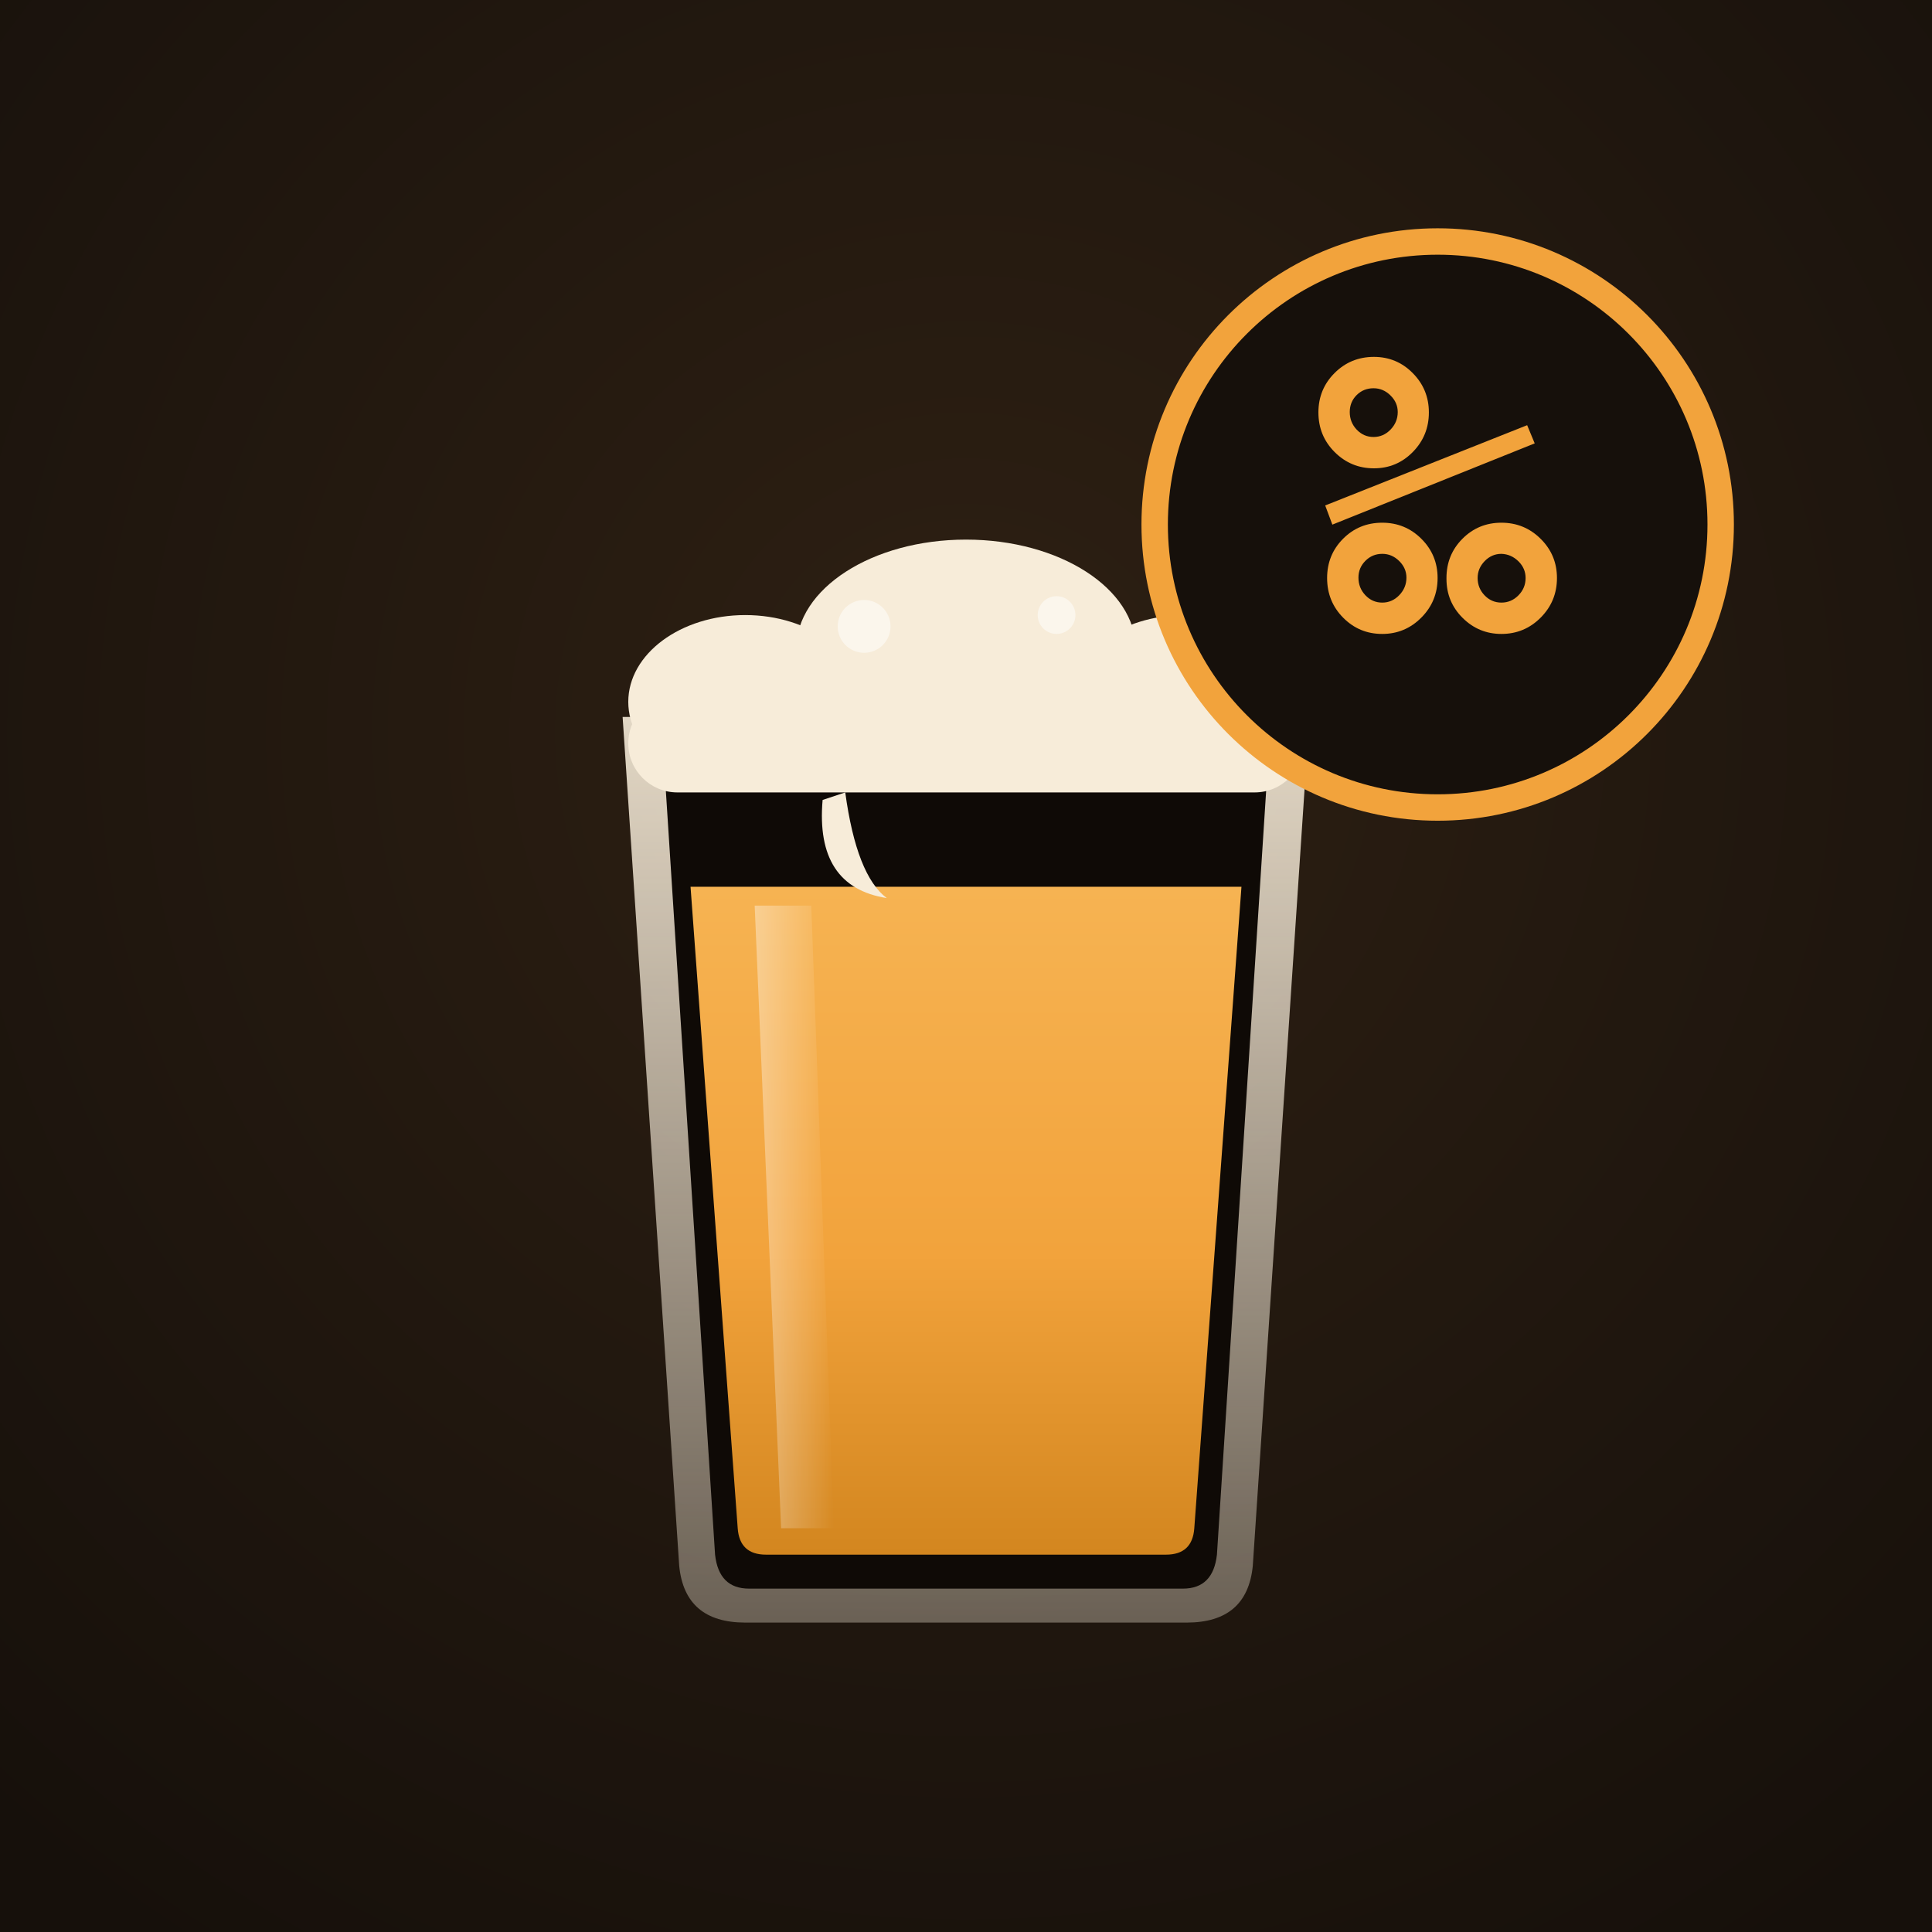
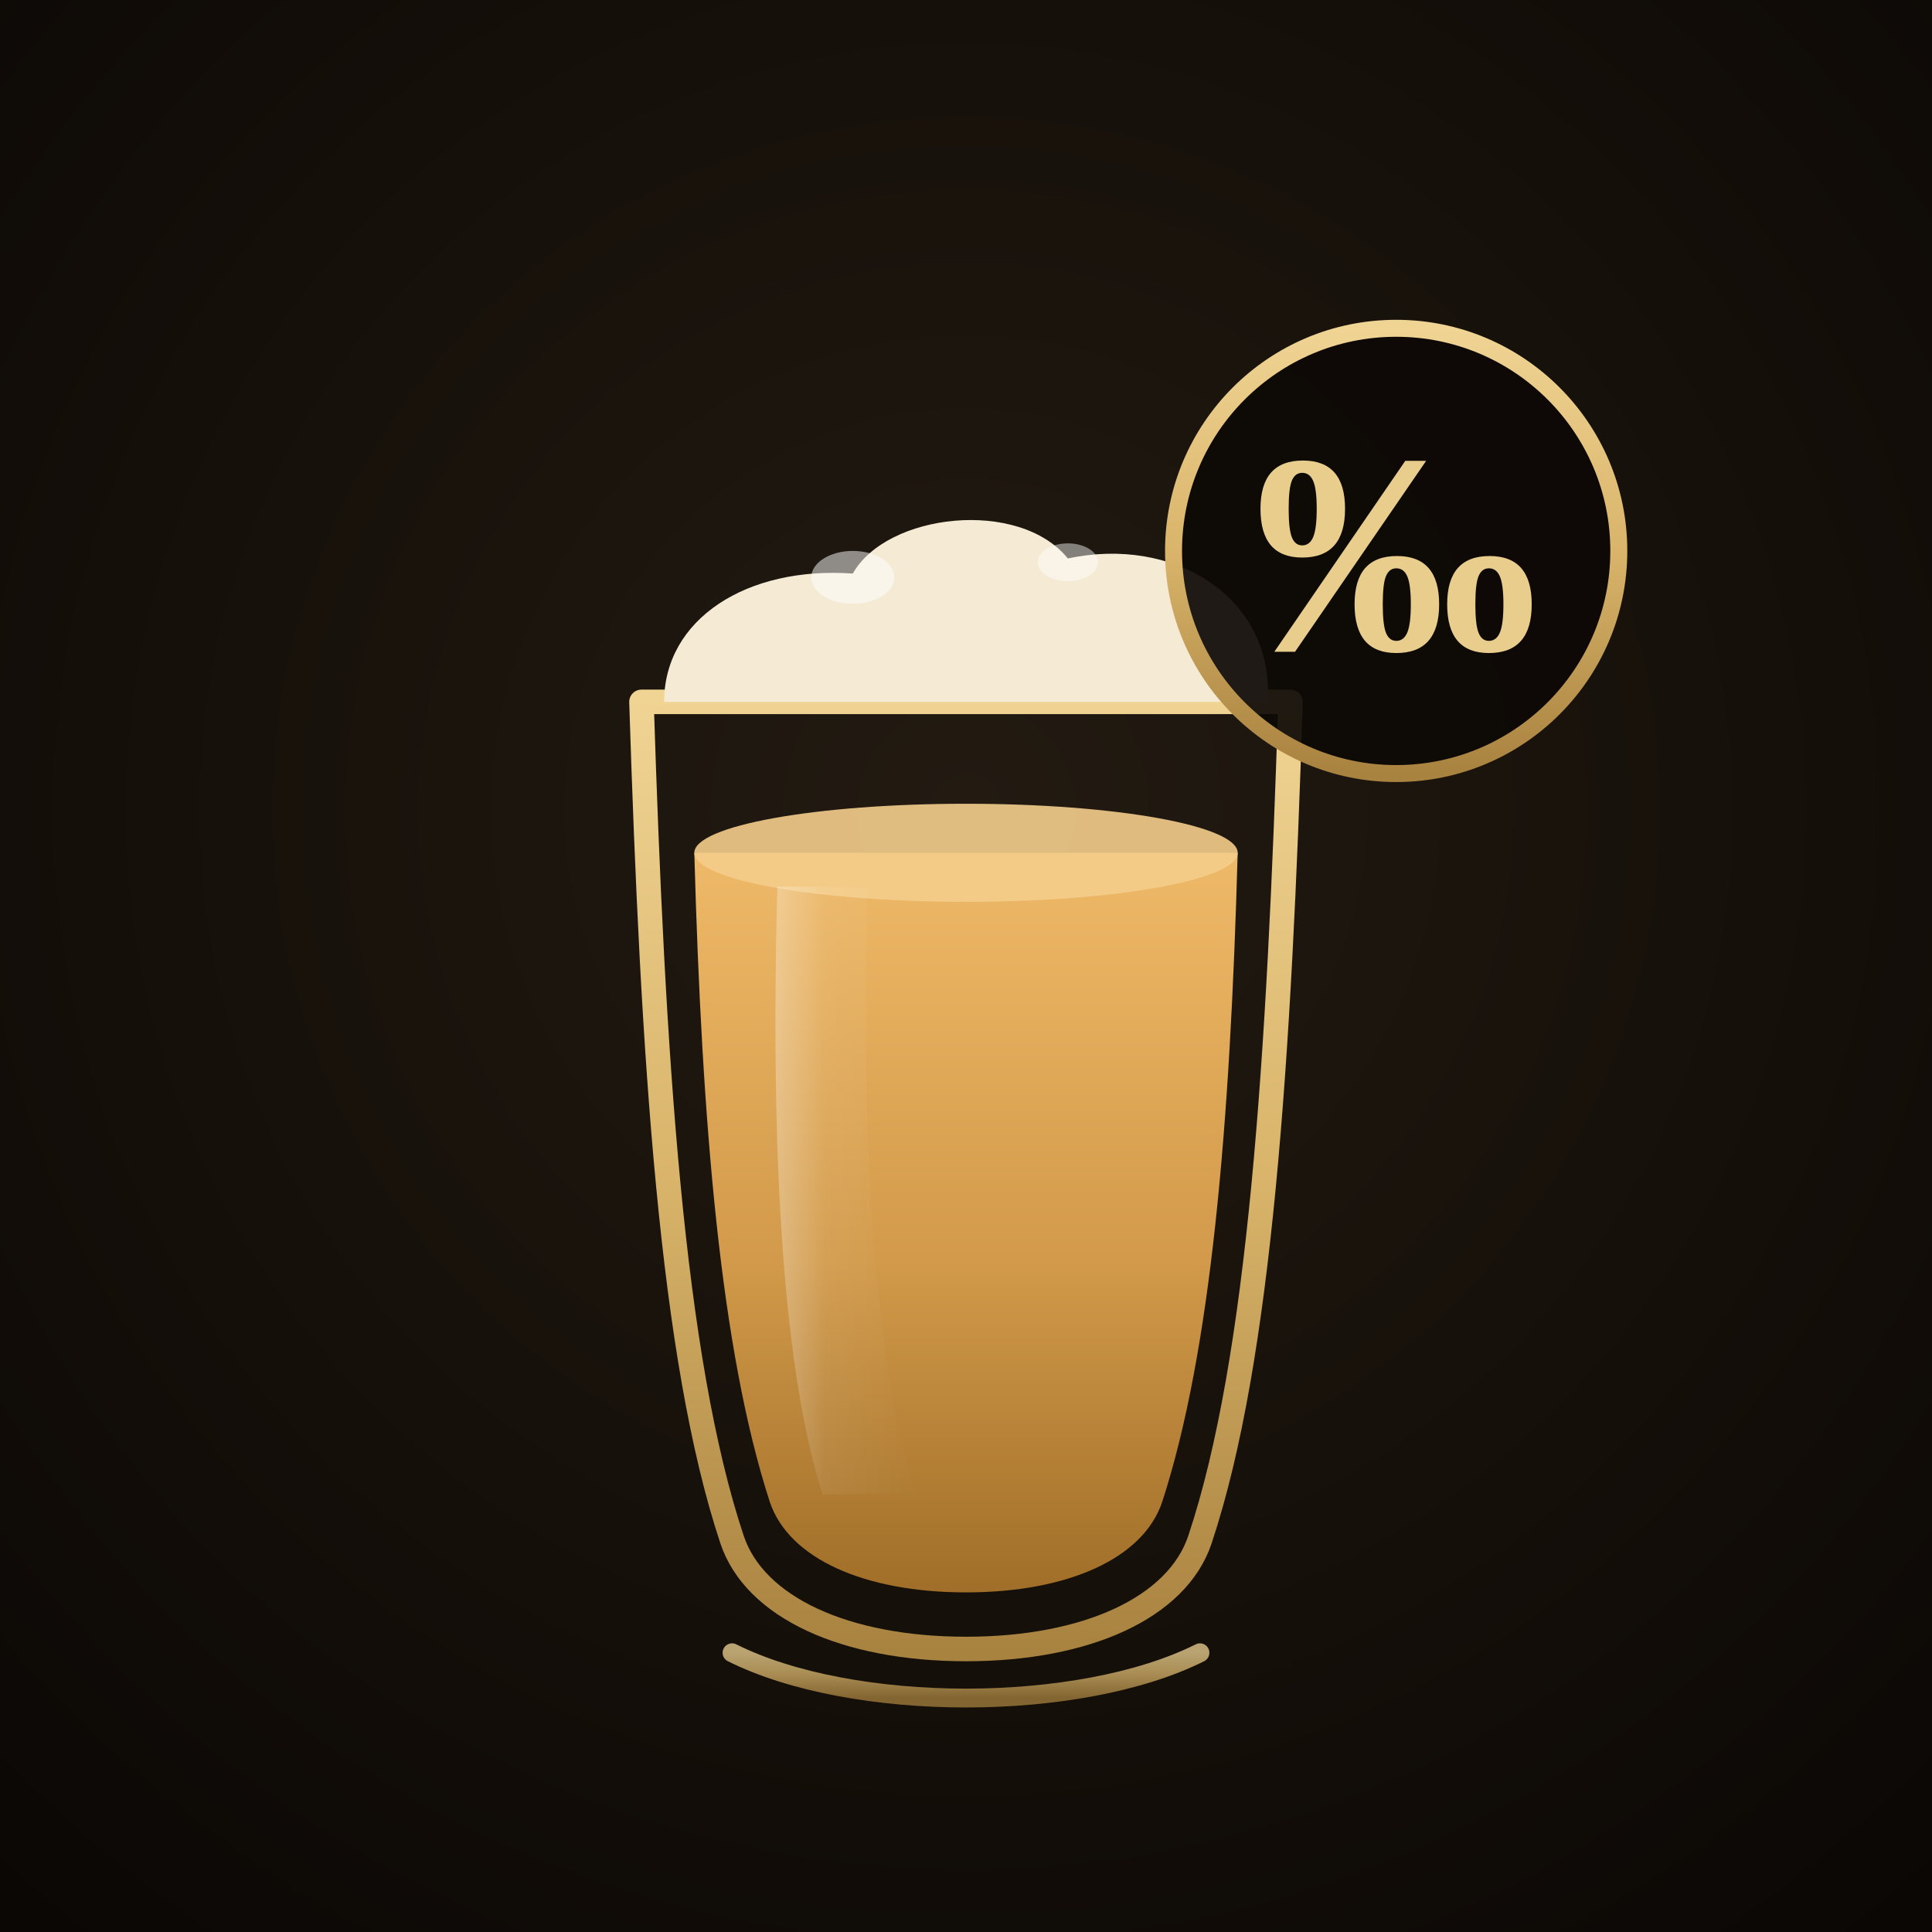
<svg xmlns="http://www.w3.org/2000/svg" viewBox="0 0 1024 1024">
  <defs>
-     <radialGradient id="bg" cx="50%" cy="38%" r="75%">
-       <stop offset="0" stop-color="#2e2013" />
-       <stop offset="1" stop-color="#16100b" />
+     <radialGradient id="bg" cx="0.5" cy="0.42" r="0.75">
+       <stop offset="0" stop-color="#231b12" />
+       <stop offset="0.7" stop-color="#120d08" />
+       <stop offset="1" stop-color="#0a0705" />
    </radialGradient>
+     <linearGradient id="gold" x1="0" y1="0" x2="0" y2="1">
+       <stop offset="0" stop-color="#f0d494" />
+       <stop offset="0.5" stop-color="#d9b46a" />
+       <stop offset="1" stop-color="#a8823f" />
+     </linearGradient>
    <linearGradient id="bier" x1="0" y1="0" x2="0" y2="1">
-       <stop offset="0" stop-color="#f6b352" />
-       <stop offset=".55" stop-color="#f2a33c" />
-       <stop offset="1" stop-color="#d3861f" />
+       <stop offset="0" stop-color="#eeb968" />
+       <stop offset="0.55" stop-color="#d29a4a" />
+       <stop offset="1" stop-color="#a06e28" />
    </linearGradient>
    <linearGradient id="glanz" x1="0" y1="0" x2="1" y2="0">
-       <stop offset="0" stop-color="#ffffff" stop-opacity=".38" />
+       <stop offset="0" stop-color="#ffffff" stop-opacity="0.30" />
+       <stop offset="0.35" stop-color="#ffffff" stop-opacity="0.06" />
      <stop offset="1" stop-color="#ffffff" stop-opacity="0" />
-     </linearGradient>
-     <linearGradient id="rand" x1="0" y1="0" x2="0" y2="1">
-       <stop offset="0" stop-color="#f7ecd9" stop-opacity=".9" />
-       <stop offset="1" stop-color="#f7ecd9" stop-opacity=".35" />
    </linearGradient>
  </defs>
  <rect width="1024" height="1024" fill="url(#bg)" />
-   <path d="M330 380 L360 830 Q363 860 395 860 L629 860 Q661 860 664 830 L694 380 Z" fill="url(#rand)" />
-   <path d="M352 405 L379 824 Q381 842 397 842 L627 842 Q643 842 645 824 L672 405 Z" fill="#0f0a06" />
-   <path d="M366 470 L391 810 Q392 824 406 824 L618 824 Q632 824 633 810 L658 470 Z" fill="url(#bier)" />
-   <path d="M400 480 L414 810 L442 810 L430 480 Z" fill="url(#glanz)" />
-   <g fill="#f7ecd9">
-     <ellipse cx="395" cy="372" rx="62" ry="46" />
-     <ellipse cx="512" cy="344" rx="90" ry="58" />
-     <ellipse cx="628" cy="372" rx="62" ry="46" />
-     <rect x="333" y="368" width="358" height="52" rx="26" />
-     <path d="M448 420 q6 44 22 56 q-38 -6 -34 -52 Z" />
+   <g>
+     <path d="M368 452 L656 452 C652 596 642 716 616 796 C606 826 566 844 512 844 C458 844 418 826 408 796 C382 716 372 596 368 452 Z" fill="url(#bier)" />
+     <ellipse cx="512" cy="452" rx="144" ry="26" fill="#f4cd8b" opacity="0.9" />
+     <path d="M412 470 C408 620 416 730 436 792 L486 792 C464 726 456 616 460 470 Z" fill="url(#glanz)" />
+     <path d="M340 372 L684 372 C678 560 668 720 636 816 C624 852 576 874 512 874 C448 874 400 852 388 816 C356 720 346 560 340 372 Z" fill="none" stroke="url(#gold)" stroke-width="13" stroke-linejoin="round" />
+     <path d="M388 876 C420 892 466 900 512 900 C558 900 604 892 636 876" fill="none" stroke="url(#gold)" stroke-width="10" stroke-linecap="round" opacity="0.75" />
+     <path d="M352 372 C352 328 396 300 452 304 C470 272 540 264 566 296 C622 284 672 316 672 366 C672 370 671 372 670 372 Z" fill="#f5ead4" />
+     <ellipse cx="452" cy="306" rx="22" ry="14" fill="#ffffff" opacity="0.5" />
+     <ellipse cx="566" cy="298" rx="16" ry="10" fill="#ffffff" opacity="0.45" />
+     <circle cx="740" cy="292" r="118" fill="#0d0906" fill-opacity="0.92" stroke="url(#gold)" stroke-width="9" />
+     <text x="740" y="344" text-anchor="middle" font-family="Georgia, 'Times New Roman', serif" font-weight="700" font-size="150" fill="#e9cd8d">‰</text>
  </g>
-   <g fill="#ffffff" opacity=".5">
-     <circle cx="458" cy="332" r="14" />
-     <circle cx="560" cy="326" r="10" />
-   </g>
-   <circle cx="762" cy="278" r="150" fill="#16100b" stroke="#f2a33c" stroke-width="14" />
-   <text x="762" y="336" text-anchor="middle" font-family="Menlo, monospace" font-weight="700" font-size="210" fill="#f2a33c">‰</text>
</svg>
